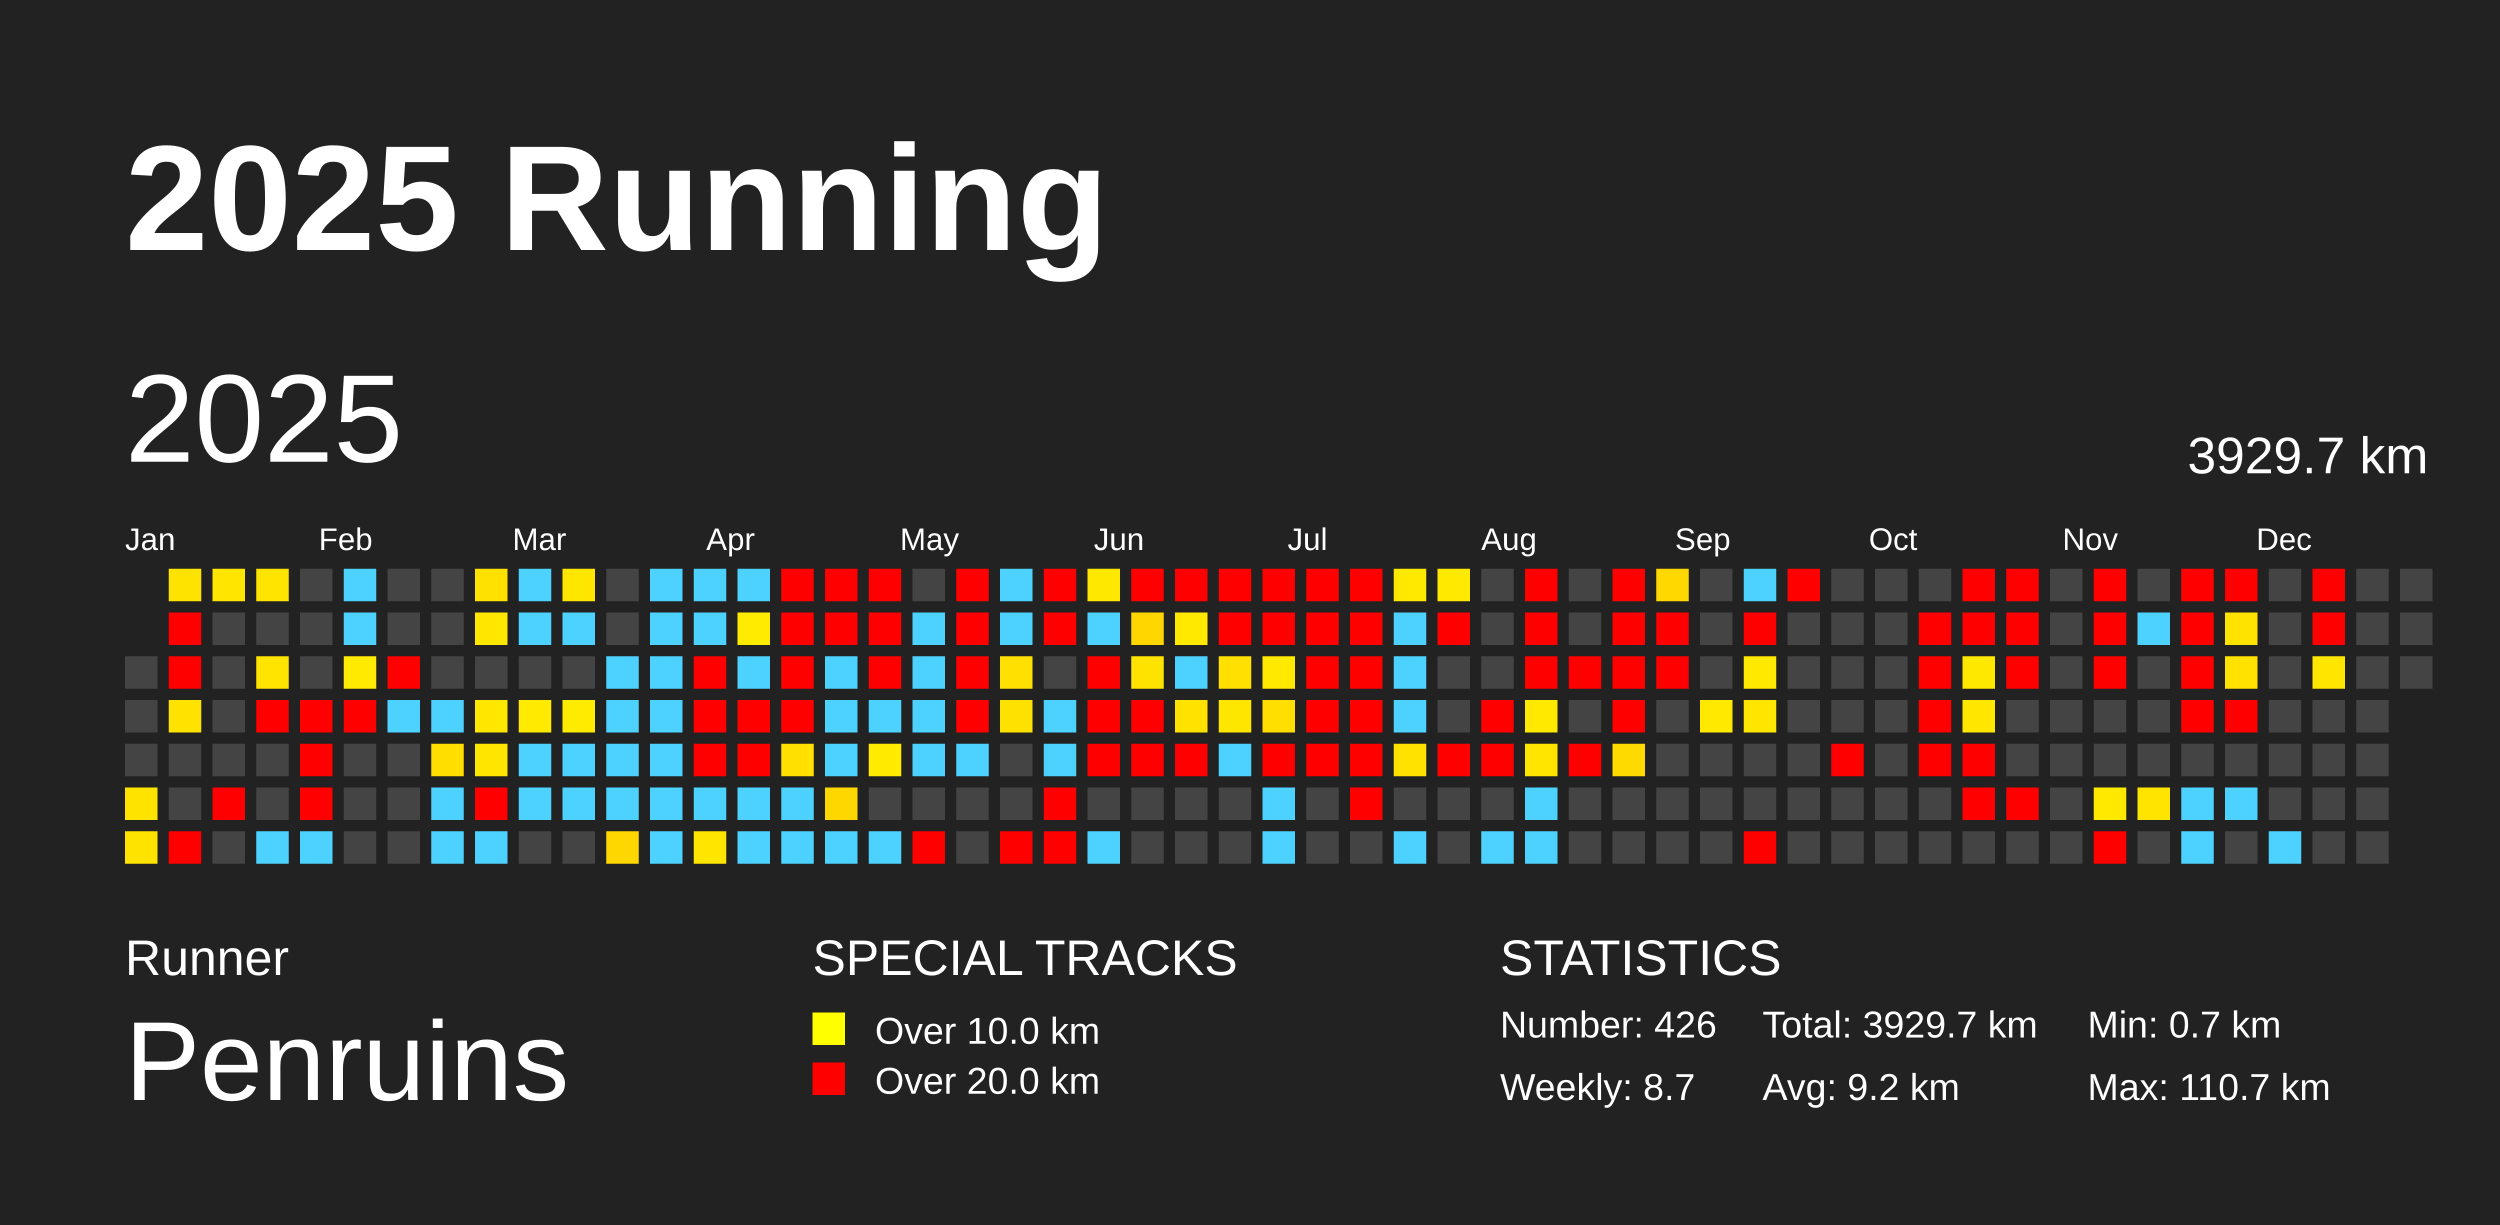
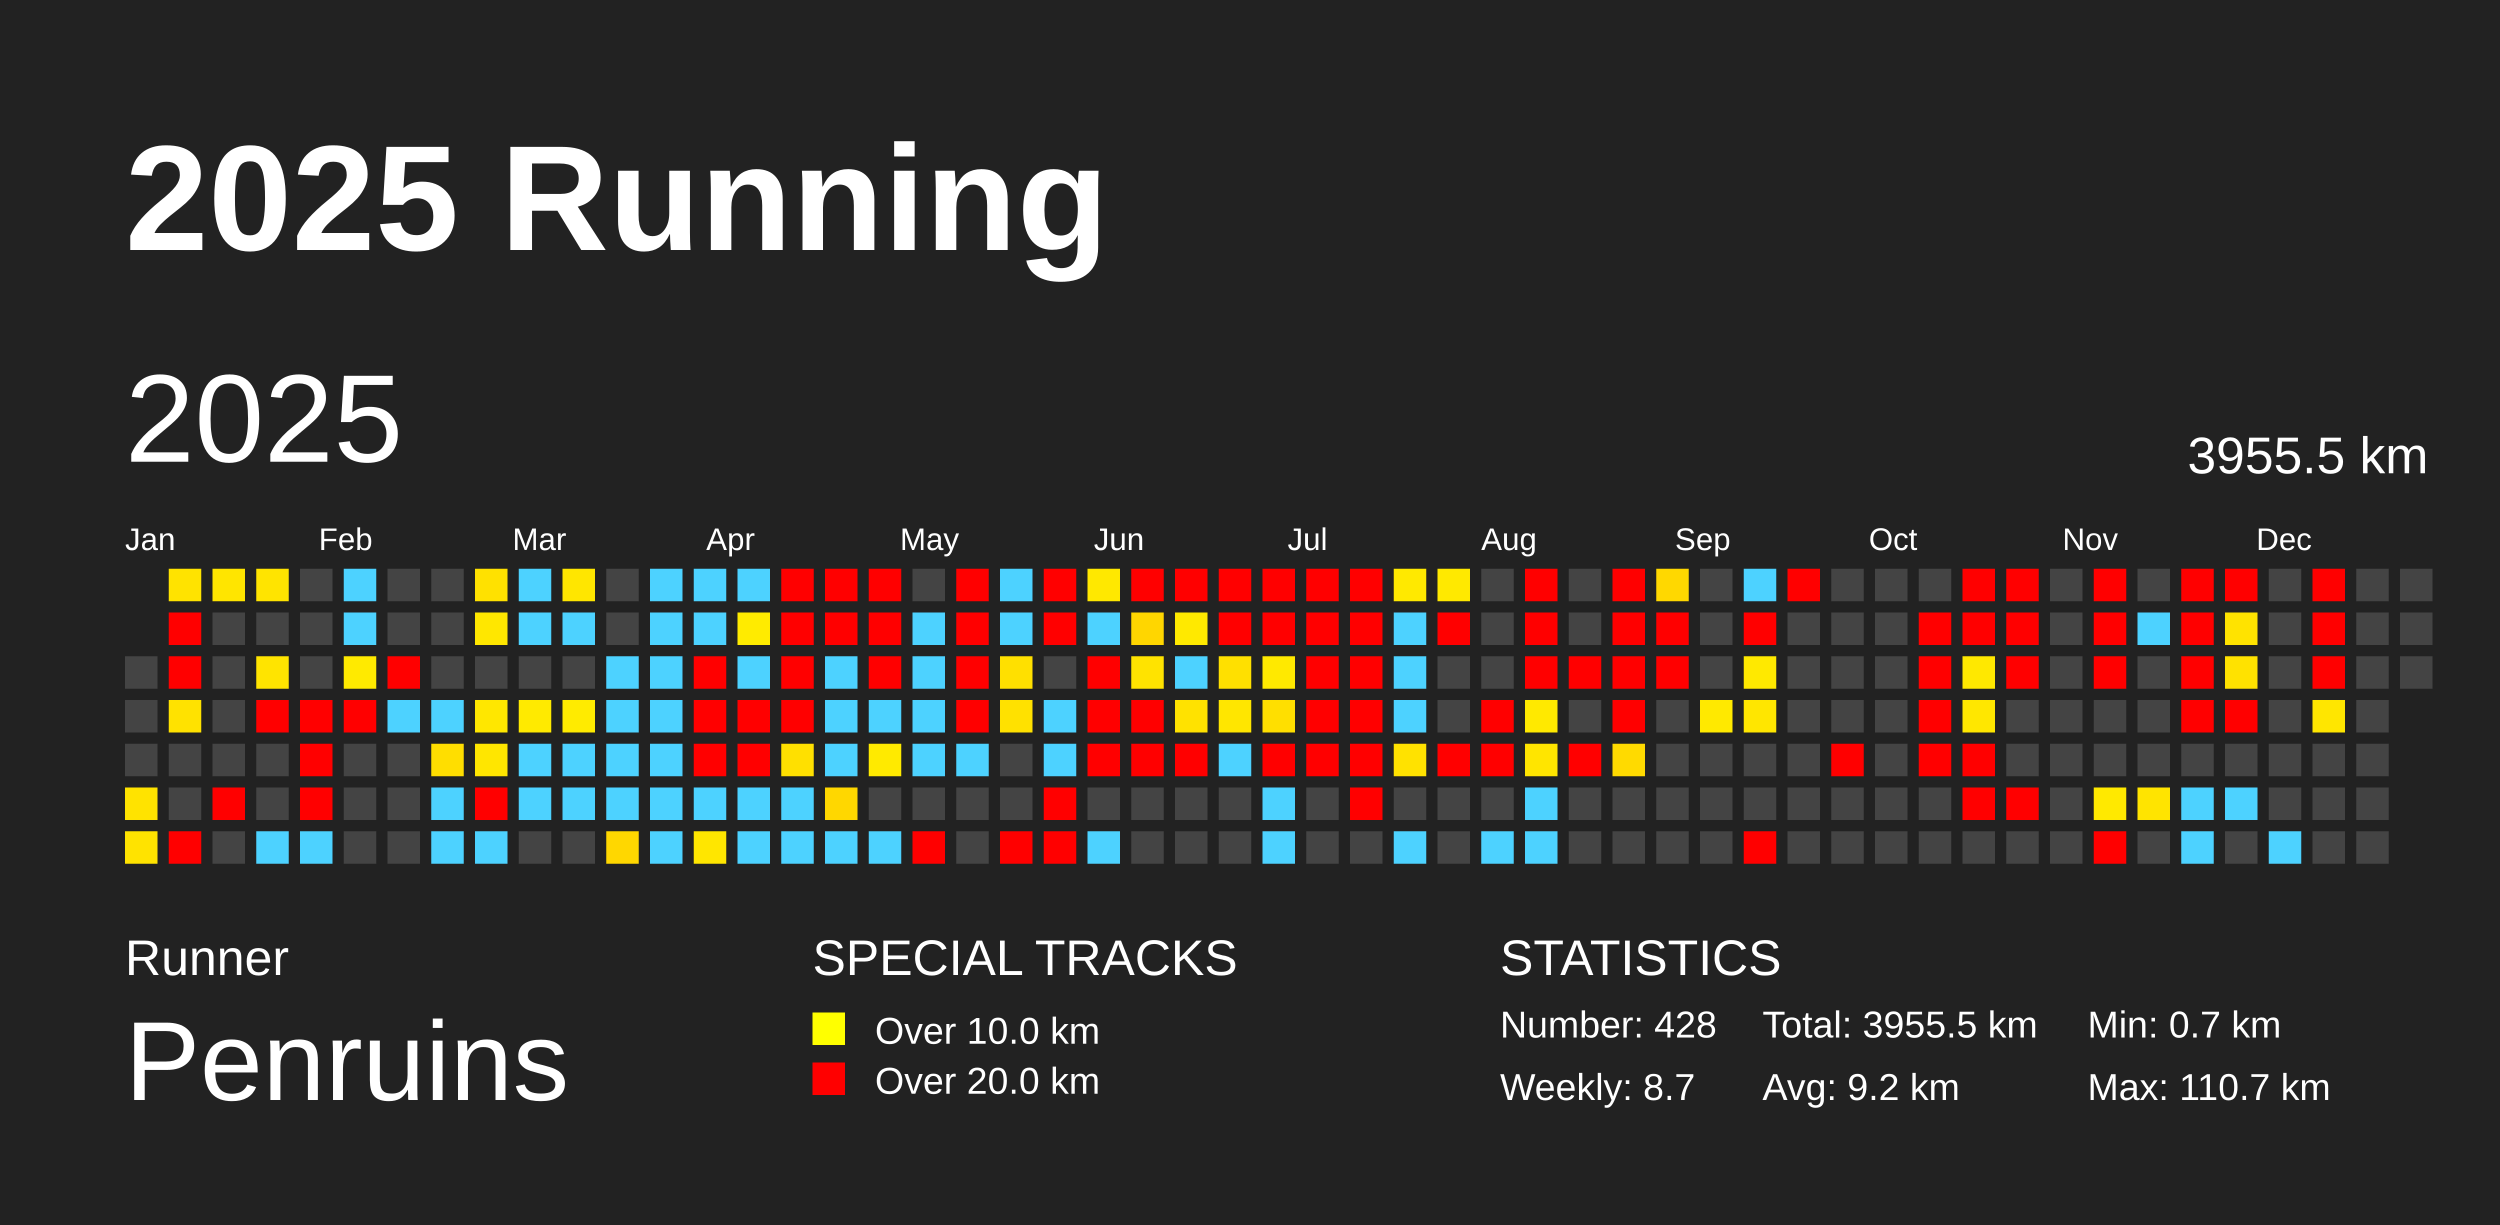
<svg xmlns="http://www.w3.org/2000/svg" baseProfile="full" height="98mm" version="1.1" viewBox="0,0,200,98" width="200mm">
  <defs />
  <rect fill="#222222" height="98" width="200" x="0" y="0" />
  <text fill="#FFFFFF" style="font-size:12px; font-family:Arial; font-weight:bold;" x="10" y="20">2025 Running</text>
  <text fill="#FFFFFF" style="font-size:4px; font-family:Arial" x="10" y="78">Runner</text>
  <text fill="#FFFFFF" style="font-size:9px; font-family:Arial" x="10" y="88">Penruins</text>
  <text fill="#FFFFFF" style="font-size:4px; font-family:Arial" x="65" y="78">SPECIAL TRACKS</text>
  <rect fill="yellow" height="2.6" width="2.6" x="65" y="81" />
  <text fill="#FFFFFF" style="font-size:3px; font-family:Arial" x="70" y="83.5">Over 10.0 km</text>
  <rect fill="red" height="2.6" width="2.6" x="65" y="85" />
  <text fill="#FFFFFF" style="font-size:3px; font-family:Arial" x="70" y="87.5">Over 20.0 km</text>
  <text fill="#FFFFFF" style="font-size:4px; font-family:Arial" x="120" y="78">STATISTICS</text>
-   <text fill="#FFFFFF" style="font-size:3px; font-family:Arial" x="120" y="83">Number: 426</text>
+   <text fill="#FFFFFF" style="font-size:3px; font-family:Arial" x="120" y="83">Number: 428</text>
  <text fill="#FFFFFF" style="font-size:3px; font-family:Arial" x="120" y="88">Weekly: 8.7</text>
-   <text fill="#FFFFFF" style="font-size:3px; font-family:Arial" x="141" y="83">Total: 3929.7 km</text>
+   <text fill="#FFFFFF" style="font-size:3px; font-family:Arial" x="141" y="83">Total: 3955.5 km</text>
  <text fill="#FFFFFF" style="font-size:3px; font-family:Arial" x="141" y="88">Avg: 9.2 km</text>
  <text fill="#FFFFFF" style="font-size:3px; font-family:Arial" x="167" y="83">Min: 0.7 km</text>
  <text fill="#FFFFFF" style="font-size:3px; font-family:Arial" x="167" y="88">Max: 110.7 km</text>
  <text dominant-baseline="hanging" fill="#FFFFFF" style="font-size:10.0px; font-family:Arial;" x="10" y="30">2025</text>
-   <text dominant-baseline="hanging" fill="#FFFFFF" style="font-size:4.125px; font-family:Arial;" x="175" y="35">3929.7 km</text>
+   <text dominant-baseline="hanging" fill="#FFFFFF" style="font-size:4.125px; font-family:Arial;" x="175" y="35">3955.5 km</text>
  <text fill="#FFFFFF" style="font-size:2.5px; font-family:Arial" x="10.0" y="44">Jan</text>
  <text fill="#FFFFFF" style="font-size:2.5px; font-family:Arial" x="25.5" y="44">Feb</text>
  <text fill="#FFFFFF" style="font-size:2.5px; font-family:Arial" x="41.0" y="44">Mar</text>
  <text fill="#FFFFFF" style="font-size:2.5px; font-family:Arial" x="56.5" y="44">Apr</text>
  <text fill="#FFFFFF" style="font-size:2.5px; font-family:Arial" x="72.0" y="44">May</text>
  <text fill="#FFFFFF" style="font-size:2.5px; font-family:Arial" x="87.5" y="44">Jun</text>
  <text fill="#FFFFFF" style="font-size:2.5px; font-family:Arial" x="103.0" y="44">Jul</text>
  <text fill="#FFFFFF" style="font-size:2.5px; font-family:Arial" x="118.5" y="44">Aug</text>
  <text fill="#FFFFFF" style="font-size:2.5px; font-family:Arial" x="134.0" y="44">Sep</text>
  <text fill="#FFFFFF" style="font-size:2.5px; font-family:Arial" x="149.5" y="44">Oct</text>
  <text fill="#FFFFFF" style="font-size:2.5px; font-family:Arial" x="165.0" y="44">Nov</text>
  <text fill="#FFFFFF" style="font-size:2.5px; font-family:Arial" x="180.5" y="44">Dec</text>
  <rect fill="#444444" height="2.6" width="2.6" x="10.0" y="52.5" />
  <rect fill="#444444" height="2.6" width="2.6" x="10.0" y="56.0" />
  <rect fill="#444444" height="2.6" width="2.6" x="10.0" y="59.5" />
  <rect fill="#ffe300" height="2.6" width="2.6" x="10.0" y="63.0" />
  <rect fill="#ffe300" height="2.6" width="2.6" x="10.0" y="66.5" />
  <rect fill="#ffe300" height="2.6" width="2.6" x="13.5" y="45.5" />
  <rect fill="red" height="2.6" width="2.6" x="13.5" y="49.0" />
  <rect fill="red" height="2.6" width="2.6" x="13.5" y="52.5" />
  <rect fill="#ffe200" height="2.6" width="2.6" x="13.5" y="56.0" />
  <rect fill="#444444" height="2.6" width="2.6" x="13.5" y="59.5" />
  <rect fill="#444444" height="2.6" width="2.6" x="13.5" y="63.0" />
  <rect fill="red" height="2.6" width="2.6" x="13.5" y="66.5" />
  <rect fill="#ffe500" height="2.6" width="2.6" x="17.0" y="45.5" />
  <rect fill="#444444" height="2.6" width="2.6" x="17.0" y="49.0" />
  <rect fill="#444444" height="2.6" width="2.6" x="17.0" y="52.5" />
  <rect fill="#444444" height="2.6" width="2.6" x="17.0" y="56.0" />
  <rect fill="#444444" height="2.6" width="2.6" x="17.0" y="59.5" />
  <rect fill="red" height="2.6" width="2.6" x="17.0" y="63.0" />
  <rect fill="#444444" height="2.6" width="2.6" x="17.0" y="66.5" />
  <rect fill="#ffe400" height="2.6" width="2.6" x="20.5" y="45.5" />
  <rect fill="#444444" height="2.6" width="2.6" x="20.5" y="49.0" />
  <rect fill="#ffe400" height="2.6" width="2.6" x="20.5" y="52.5" />
  <rect fill="red" height="2.6" width="2.6" x="20.5" y="56.0" />
  <rect fill="#444444" height="2.6" width="2.6" x="20.5" y="59.5" />
  <rect fill="#444444" height="2.6" width="2.6" x="20.5" y="63.0" />
  <rect fill="#4dd2ff" height="2.6" width="2.6" x="20.5" y="66.5" />
  <rect fill="#444444" height="2.6" width="2.6" x="24.0" y="45.5" />
  <rect fill="#444444" height="2.6" width="2.6" x="24.0" y="49.0" />
  <rect fill="#444444" height="2.6" width="2.6" x="24.0" y="52.5" />
  <rect fill="red" height="2.6" width="2.6" x="24.0" y="56.0" />
  <rect fill="red" height="2.6" width="2.6" x="24.0" y="59.5" />
  <rect fill="red" height="2.6" width="2.6" x="24.0" y="63.0" />
  <rect fill="#4dd2ff" height="2.6" width="2.6" x="24.0" y="66.5" />
  <rect fill="#4dd2ff" height="2.6" width="2.6" x="27.5" y="45.5" />
  <rect fill="#4dd2ff" height="2.6" width="2.6" x="27.5" y="49.0" />
  <rect fill="#ffea00" height="2.6" width="2.6" x="27.5" y="52.5" />
  <rect fill="red" height="2.6" width="2.6" x="27.5" y="56.0" />
  <rect fill="#444444" height="2.6" width="2.6" x="27.5" y="59.5" />
  <rect fill="#444444" height="2.6" width="2.6" x="27.5" y="63.0" />
  <rect fill="#444444" height="2.6" width="2.6" x="27.5" y="66.5" />
  <rect fill="#444444" height="2.6" width="2.6" x="31.0" y="45.5" />
  <rect fill="#444444" height="2.6" width="2.6" x="31.0" y="49.0" />
  <rect fill="red" height="2.6" width="2.6" x="31.0" y="52.5" />
  <rect fill="#4dd2ff" height="2.6" width="2.6" x="31.0" y="56.0" />
  <rect fill="#444444" height="2.6" width="2.6" x="31.0" y="59.5" />
  <rect fill="#444444" height="2.6" width="2.6" x="31.0" y="63.0" />
  <rect fill="#444444" height="2.6" width="2.6" x="31.0" y="66.5" />
  <rect fill="#444444" height="2.6" width="2.6" x="34.5" y="45.5" />
  <rect fill="#444444" height="2.6" width="2.6" x="34.5" y="49.0" />
  <rect fill="#444444" height="2.6" width="2.6" x="34.5" y="52.5" />
  <rect fill="#4dd2ff" height="2.6" width="2.6" x="34.5" y="56.0" />
  <rect fill="#ffde00" height="2.6" width="2.6" x="34.5" y="59.5" />
  <rect fill="#4dd2ff" height="2.6" width="2.6" x="34.5" y="63.0" />
  <rect fill="#4dd2ff" height="2.6" width="2.6" x="34.5" y="66.5" />
  <rect fill="#ffe100" height="2.6" width="2.6" x="38.0" y="45.5" />
  <rect fill="#ffe700" height="2.6" width="2.6" x="38.0" y="49.0" />
  <rect fill="#444444" height="2.6" width="2.6" x="38.0" y="52.5" />
  <rect fill="#ffe700" height="2.6" width="2.6" x="38.0" y="56.0" />
  <rect fill="#ffe600" height="2.6" width="2.6" x="38.0" y="59.5" />
  <rect fill="red" height="2.6" width="2.6" x="38.0" y="63.0" />
  <rect fill="#4dd2ff" height="2.6" width="2.6" x="38.0" y="66.5" />
  <rect fill="#4dd2ff" height="2.6" width="2.6" x="41.5" y="45.5" />
  <rect fill="#4dd2ff" height="2.6" width="2.6" x="41.5" y="49.0" />
  <rect fill="#444444" height="2.6" width="2.6" x="41.5" y="52.5" />
  <rect fill="#ffea00" height="2.6" width="2.6" x="41.5" y="56.0" />
  <rect fill="#4dd2ff" height="2.6" width="2.6" x="41.5" y="59.5" />
  <rect fill="#4dd2ff" height="2.6" width="2.6" x="41.5" y="63.0" />
  <rect fill="#444444" height="2.6" width="2.6" x="41.5" y="66.5" />
  <rect fill="#ffe600" height="2.6" width="2.6" x="45.0" y="45.5" />
  <rect fill="#4dd2ff" height="2.6" width="2.6" x="45.0" y="49.0" />
  <rect fill="#444444" height="2.6" width="2.6" x="45.0" y="52.5" />
  <rect fill="#ffeb00" height="2.6" width="2.6" x="45.0" y="56.0" />
  <rect fill="#4dd2ff" height="2.6" width="2.6" x="45.0" y="59.5" />
  <rect fill="#4dd2ff" height="2.6" width="2.6" x="45.0" y="63.0" />
  <rect fill="#444444" height="2.6" width="2.6" x="45.0" y="66.5" />
  <rect fill="#444444" height="2.6" width="2.6" x="48.5" y="45.5" />
  <rect fill="#444444" height="2.6" width="2.6" x="48.5" y="49.0" />
  <rect fill="#4dd2ff" height="2.6" width="2.6" x="48.5" y="52.5" />
  <rect fill="#4dd2ff" height="2.6" width="2.6" x="48.5" y="56.0" />
  <rect fill="#4dd2ff" height="2.6" width="2.6" x="48.5" y="59.5" />
  <rect fill="#4dd2ff" height="2.6" width="2.6" x="48.5" y="63.0" />
  <rect fill="#ffd700" height="2.6" width="2.6" x="48.5" y="66.5" />
  <rect fill="#4dd2ff" height="2.6" width="2.6" x="52.0" y="45.5" />
  <rect fill="#4dd2ff" height="2.6" width="2.6" x="52.0" y="49.0" />
  <rect fill="#4dd2ff" height="2.6" width="2.6" x="52.0" y="52.5" />
  <rect fill="#4dd2ff" height="2.6" width="2.6" x="52.0" y="56.0" />
  <rect fill="#4dd2ff" height="2.6" width="2.6" x="52.0" y="59.5" />
  <rect fill="#4dd2ff" height="2.6" width="2.6" x="52.0" y="63.0" />
  <rect fill="#4dd2ff" height="2.6" width="2.6" x="52.0" y="66.5" />
  <rect fill="#4dd2ff" height="2.6" width="2.6" x="55.5" y="45.5" />
  <rect fill="#4dd2ff" height="2.6" width="2.6" x="55.5" y="49.0" />
  <rect fill="red" height="2.6" width="2.6" x="55.5" y="52.5" />
  <rect fill="red" height="2.6" width="2.6" x="55.5" y="56.0" />
  <rect fill="red" height="2.6" width="2.6" x="55.5" y="59.5" />
  <rect fill="#4dd2ff" height="2.6" width="2.6" x="55.5" y="63.0" />
  <rect fill="#ffe600" height="2.6" width="2.6" x="55.5" y="66.5" />
  <rect fill="#4dd2ff" height="2.6" width="2.6" x="59.0" y="45.5" />
  <rect fill="#ffeb00" height="2.6" width="2.6" x="59.0" y="49.0" />
  <rect fill="#4dd2ff" height="2.6" width="2.6" x="59.0" y="52.5" />
  <rect fill="red" height="2.6" width="2.6" x="59.0" y="56.0" />
  <rect fill="red" height="2.6" width="2.6" x="59.0" y="59.5" />
  <rect fill="#4dd2ff" height="2.6" width="2.6" x="59.0" y="63.0" />
  <rect fill="#4dd2ff" height="2.6" width="2.6" x="59.0" y="66.5" />
  <rect fill="red" height="2.6" width="2.6" x="62.5" y="45.5" />
  <rect fill="red" height="2.6" width="2.6" x="62.5" y="49.0" />
  <rect fill="red" height="2.6" width="2.6" x="62.5" y="52.5" />
  <rect fill="red" height="2.6" width="2.6" x="62.5" y="56.0" />
  <rect fill="#ffe000" height="2.6" width="2.6" x="62.5" y="59.5" />
  <rect fill="#4dd2ff" height="2.6" width="2.6" x="62.5" y="63.0" />
  <rect fill="#4dd2ff" height="2.6" width="2.6" x="62.5" y="66.5" />
  <rect fill="red" height="2.6" width="2.6" x="66.0" y="45.5" />
  <rect fill="red" height="2.6" width="2.6" x="66.0" y="49.0" />
  <rect fill="#4dd2ff" height="2.6" width="2.6" x="66.0" y="52.5" />
  <rect fill="#4dd2ff" height="2.6" width="2.6" x="66.0" y="56.0" />
  <rect fill="#4dd2ff" height="2.6" width="2.6" x="66.0" y="59.5" />
  <rect fill="#ffd700" height="2.6" width="2.6" x="66.0" y="63.0" />
  <rect fill="#4dd2ff" height="2.6" width="2.6" x="66.0" y="66.5" />
  <rect fill="red" height="2.6" width="2.6" x="69.5" y="45.5" />
  <rect fill="red" height="2.6" width="2.6" x="69.5" y="49.0" />
  <rect fill="red" height="2.6" width="2.6" x="69.5" y="52.5" />
  <rect fill="#4dd2ff" height="2.6" width="2.6" x="69.5" y="56.0" />
  <rect fill="#ffea00" height="2.6" width="2.6" x="69.5" y="59.5" />
  <rect fill="#444444" height="2.6" width="2.6" x="69.5" y="63.0" />
  <rect fill="#4dd2ff" height="2.6" width="2.6" x="69.5" y="66.5" />
  <rect fill="#444444" height="2.6" width="2.6" x="73.0" y="45.5" />
  <rect fill="#4dd2ff" height="2.6" width="2.6" x="73.0" y="49.0" />
  <rect fill="#4dd2ff" height="2.6" width="2.6" x="73.0" y="52.5" />
  <rect fill="#4dd2ff" height="2.6" width="2.6" x="73.0" y="56.0" />
  <rect fill="#4dd2ff" height="2.6" width="2.6" x="73.0" y="59.5" />
  <rect fill="#444444" height="2.6" width="2.6" x="73.0" y="63.0" />
  <rect fill="red" height="2.6" width="2.6" x="73.0" y="66.5" />
  <rect fill="red" height="2.6" width="2.6" x="76.5" y="45.5" />
  <rect fill="red" height="2.6" width="2.6" x="76.5" y="49.0" />
  <rect fill="red" height="2.6" width="2.6" x="76.5" y="52.5" />
  <rect fill="red" height="2.6" width="2.6" x="76.5" y="56.0" />
  <rect fill="#4dd2ff" height="2.6" width="2.6" x="76.5" y="59.5" />
  <rect fill="#444444" height="2.6" width="2.6" x="76.5" y="63.0" />
  <rect fill="#444444" height="2.6" width="2.6" x="76.5" y="66.5" />
  <rect fill="#4dd2ff" height="2.6" width="2.6" x="80.0" y="45.5" />
  <rect fill="#4dd2ff" height="2.6" width="2.6" x="80.0" y="49.0" />
  <rect fill="#ffe000" height="2.6" width="2.6" x="80.0" y="52.5" />
  <rect fill="#ffe100" height="2.6" width="2.6" x="80.0" y="56.0" />
  <rect fill="#444444" height="2.6" width="2.6" x="80.0" y="59.5" />
  <rect fill="#444444" height="2.6" width="2.6" x="80.0" y="63.0" />
  <rect fill="red" height="2.6" width="2.6" x="80.0" y="66.5" />
  <rect fill="red" height="2.6" width="2.6" x="83.5" y="45.5" />
  <rect fill="red" height="2.6" width="2.6" x="83.5" y="49.0" />
  <rect fill="#444444" height="2.6" width="2.6" x="83.5" y="52.5" />
  <rect fill="#4dd2ff" height="2.6" width="2.6" x="83.5" y="56.0" />
  <rect fill="#4dd2ff" height="2.6" width="2.6" x="83.5" y="59.5" />
  <rect fill="red" height="2.6" width="2.6" x="83.5" y="63.0" />
  <rect fill="red" height="2.6" width="2.6" x="83.5" y="66.5" />
  <rect fill="#ffe800" height="2.6" width="2.6" x="87.0" y="45.5" />
  <rect fill="#4dd2ff" height="2.6" width="2.6" x="87.0" y="49.0" />
  <rect fill="red" height="2.6" width="2.6" x="87.0" y="52.5" />
  <rect fill="red" height="2.6" width="2.6" x="87.0" y="56.0" />
  <rect fill="red" height="2.6" width="2.6" x="87.0" y="59.5" />
  <rect fill="#444444" height="2.6" width="2.6" x="87.0" y="63.0" />
  <rect fill="#4dd2ff" height="2.6" width="2.6" x="87.0" y="66.5" />
  <rect fill="red" height="2.6" width="2.6" x="90.5" y="45.5" />
  <rect fill="#ffd600" height="2.6" width="2.6" x="90.5" y="49.0" />
  <rect fill="#ffe300" height="2.6" width="2.6" x="90.5" y="52.5" />
  <rect fill="red" height="2.6" width="2.6" x="90.5" y="56.0" />
  <rect fill="red" height="2.6" width="2.6" x="90.5" y="59.5" />
  <rect fill="#444444" height="2.6" width="2.6" x="90.5" y="63.0" />
  <rect fill="#444444" height="2.6" width="2.6" x="90.5" y="66.5" />
  <rect fill="red" height="2.6" width="2.6" x="94.0" y="45.5" />
  <rect fill="#ffe900" height="2.6" width="2.6" x="94.0" y="49.0" />
  <rect fill="#4dd2ff" height="2.6" width="2.6" x="94.0" y="52.5" />
  <rect fill="#ffe200" height="2.6" width="2.6" x="94.0" y="56.0" />
  <rect fill="red" height="2.6" width="2.6" x="94.0" y="59.5" />
  <rect fill="#444444" height="2.6" width="2.6" x="94.0" y="63.0" />
  <rect fill="#444444" height="2.6" width="2.6" x="94.0" y="66.5" />
  <rect fill="red" height="2.6" width="2.6" x="97.5" y="45.5" />
  <rect fill="red" height="2.6" width="2.6" x="97.5" y="49.0" />
  <rect fill="#ffe000" height="2.6" width="2.6" x="97.5" y="52.5" />
  <rect fill="#ffe600" height="2.6" width="2.6" x="97.5" y="56.0" />
  <rect fill="#4dd2ff" height="2.6" width="2.6" x="97.5" y="59.5" />
  <rect fill="#444444" height="2.6" width="2.6" x="97.5" y="63.0" />
  <rect fill="#444444" height="2.6" width="2.6" x="97.5" y="66.5" />
  <rect fill="red" height="2.6" width="2.6" x="101.0" y="45.5" />
  <rect fill="red" height="2.6" width="2.6" x="101.0" y="49.0" />
  <rect fill="#ffe900" height="2.6" width="2.6" x="101.0" y="52.5" />
  <rect fill="#ffdf00" height="2.6" width="2.6" x="101.0" y="56.0" />
  <rect fill="red" height="2.6" width="2.6" x="101.0" y="59.5" />
  <rect fill="#4dd2ff" height="2.6" width="2.6" x="101.0" y="63.0" />
  <rect fill="#4dd2ff" height="2.6" width="2.6" x="101.0" y="66.5" />
  <rect fill="red" height="2.6" width="2.6" x="104.5" y="45.5" />
  <rect fill="red" height="2.6" width="2.6" x="104.5" y="49.0" />
  <rect fill="red" height="2.6" width="2.6" x="104.5" y="52.5" />
  <rect fill="red" height="2.6" width="2.6" x="104.5" y="56.0" />
  <rect fill="red" height="2.6" width="2.6" x="104.5" y="59.5" />
  <rect fill="#444444" height="2.6" width="2.6" x="104.5" y="63.0" />
  <rect fill="#444444" height="2.6" width="2.6" x="104.5" y="66.5" />
  <rect fill="red" height="2.6" width="2.6" x="108.0" y="45.5" />
  <rect fill="red" height="2.6" width="2.6" x="108.0" y="49.0" />
  <rect fill="red" height="2.6" width="2.6" x="108.0" y="52.5" />
  <rect fill="red" height="2.6" width="2.6" x="108.0" y="56.0" />
  <rect fill="red" height="2.6" width="2.6" x="108.0" y="59.5" />
  <rect fill="red" height="2.6" width="2.6" x="108.0" y="63.0" />
  <rect fill="#444444" height="2.6" width="2.6" x="108.0" y="66.5" />
  <rect fill="#ffe900" height="2.6" width="2.6" x="111.5" y="45.5" />
  <rect fill="#4dd2ff" height="2.6" width="2.6" x="111.5" y="49.0" />
  <rect fill="#4dd2ff" height="2.6" width="2.6" x="111.5" y="52.5" />
  <rect fill="#4dd2ff" height="2.6" width="2.6" x="111.5" y="56.0" />
  <rect fill="#ffe200" height="2.6" width="2.6" x="111.5" y="59.5" />
  <rect fill="#444444" height="2.6" width="2.6" x="111.5" y="63.0" />
  <rect fill="#4dd2ff" height="2.6" width="2.6" x="111.5" y="66.5" />
  <rect fill="#ffe900" height="2.6" width="2.6" x="115.0" y="45.5" />
  <rect fill="red" height="2.6" width="2.6" x="115.0" y="49.0" />
  <rect fill="#444444" height="2.6" width="2.6" x="115.0" y="52.5" />
  <rect fill="#444444" height="2.6" width="2.6" x="115.0" y="56.0" />
  <rect fill="red" height="2.6" width="2.6" x="115.0" y="59.5" />
  <rect fill="#444444" height="2.6" width="2.6" x="115.0" y="63.0" />
  <rect fill="#444444" height="2.6" width="2.6" x="115.0" y="66.5" />
  <rect fill="#444444" height="2.6" width="2.6" x="118.5" y="45.5" />
  <rect fill="#444444" height="2.6" width="2.6" x="118.5" y="49.0" />
  <rect fill="#444444" height="2.6" width="2.6" x="118.5" y="52.5" />
  <rect fill="red" height="2.6" width="2.6" x="118.5" y="56.0" />
  <rect fill="red" height="2.6" width="2.6" x="118.5" y="59.5" />
  <rect fill="#444444" height="2.6" width="2.6" x="118.5" y="63.0" />
  <rect fill="#4dd2ff" height="2.6" width="2.6" x="118.5" y="66.5" />
  <rect fill="red" height="2.6" width="2.6" x="122.0" y="45.5" />
  <rect fill="red" height="2.6" width="2.6" x="122.0" y="49.0" />
  <rect fill="red" height="2.6" width="2.6" x="122.0" y="52.5" />
  <rect fill="#ffe900" height="2.6" width="2.6" x="122.0" y="56.0" />
  <rect fill="#ffe500" height="2.6" width="2.6" x="122.0" y="59.5" />
  <rect fill="#4dd2ff" height="2.6" width="2.6" x="122.0" y="63.0" />
  <rect fill="#4dd2ff" height="2.6" width="2.6" x="122.0" y="66.5" />
  <rect fill="#444444" height="2.6" width="2.6" x="125.5" y="45.5" />
  <rect fill="#444444" height="2.6" width="2.6" x="125.5" y="49.0" />
  <rect fill="red" height="2.6" width="2.6" x="125.5" y="52.5" />
  <rect fill="#444444" height="2.6" width="2.6" x="125.5" y="56.0" />
  <rect fill="red" height="2.6" width="2.6" x="125.5" y="59.5" />
  <rect fill="#444444" height="2.6" width="2.6" x="125.5" y="63.0" />
  <rect fill="#444444" height="2.6" width="2.6" x="125.5" y="66.5" />
  <rect fill="red" height="2.6" width="2.6" x="129.0" y="45.5" />
  <rect fill="red" height="2.6" width="2.6" x="129.0" y="49.0" />
  <rect fill="red" height="2.6" width="2.6" x="129.0" y="52.5" />
  <rect fill="red" height="2.6" width="2.6" x="129.0" y="56.0" />
  <rect fill="#ffda00" height="2.6" width="2.6" x="129.0" y="59.5" />
  <rect fill="#444444" height="2.6" width="2.6" x="129.0" y="63.0" />
  <rect fill="#444444" height="2.6" width="2.6" x="129.0" y="66.5" />
  <rect fill="#ffd800" height="2.6" width="2.6" x="132.5" y="45.5" />
  <rect fill="red" height="2.6" width="2.6" x="132.5" y="49.0" />
  <rect fill="red" height="2.6" width="2.6" x="132.5" y="52.5" />
  <rect fill="#444444" height="2.6" width="2.6" x="132.5" y="56.0" />
  <rect fill="#444444" height="2.6" width="2.6" x="132.5" y="59.5" />
  <rect fill="#444444" height="2.6" width="2.6" x="132.5" y="63.0" />
  <rect fill="#444444" height="2.6" width="2.6" x="132.5" y="66.5" />
  <rect fill="#444444" height="2.6" width="2.6" x="136.0" y="45.5" />
  <rect fill="#444444" height="2.6" width="2.6" x="136.0" y="49.0" />
  <rect fill="#444444" height="2.6" width="2.6" x="136.0" y="52.5" />
  <rect fill="#ffe900" height="2.6" width="2.6" x="136.0" y="56.0" />
  <rect fill="#444444" height="2.6" width="2.6" x="136.0" y="59.5" />
  <rect fill="#444444" height="2.6" width="2.6" x="136.0" y="63.0" />
  <rect fill="#444444" height="2.6" width="2.6" x="136.0" y="66.5" />
  <rect fill="#4dd2ff" height="2.6" width="2.6" x="139.5" y="45.5" />
  <rect fill="red" height="2.6" width="2.6" x="139.5" y="49.0" />
  <rect fill="#ffe900" height="2.6" width="2.6" x="139.5" y="52.5" />
  <rect fill="#ffe600" height="2.6" width="2.6" x="139.5" y="56.0" />
  <rect fill="#444444" height="2.6" width="2.6" x="139.5" y="59.5" />
  <rect fill="#444444" height="2.6" width="2.6" x="139.5" y="63.0" />
  <rect fill="red" height="2.6" width="2.6" x="139.5" y="66.5" />
  <rect fill="red" height="2.6" width="2.6" x="143.0" y="45.5" />
  <rect fill="#444444" height="2.6" width="2.6" x="143.0" y="49.0" />
  <rect fill="#444444" height="2.6" width="2.6" x="143.0" y="52.5" />
  <rect fill="#444444" height="2.6" width="2.6" x="143.0" y="56.0" />
  <rect fill="#444444" height="2.6" width="2.6" x="143.0" y="59.5" />
  <rect fill="#444444" height="2.6" width="2.6" x="143.0" y="63.0" />
  <rect fill="#444444" height="2.6" width="2.6" x="143.0" y="66.5" />
  <rect fill="#444444" height="2.6" width="2.6" x="146.5" y="45.5" />
  <rect fill="#444444" height="2.6" width="2.6" x="146.5" y="49.0" />
  <rect fill="#444444" height="2.6" width="2.6" x="146.5" y="52.5" />
  <rect fill="#444444" height="2.6" width="2.6" x="146.5" y="56.0" />
  <rect fill="red" height="2.6" width="2.6" x="146.5" y="59.5" />
  <rect fill="#444444" height="2.6" width="2.6" x="146.5" y="63.0" />
  <rect fill="#444444" height="2.6" width="2.6" x="146.5" y="66.5" />
  <rect fill="#444444" height="2.6" width="2.6" x="150.0" y="45.5" />
  <rect fill="#444444" height="2.6" width="2.6" x="150.0" y="49.0" />
  <rect fill="#444444" height="2.6" width="2.6" x="150.0" y="52.5" />
  <rect fill="#444444" height="2.6" width="2.6" x="150.0" y="56.0" />
  <rect fill="#444444" height="2.6" width="2.6" x="150.0" y="59.5" />
  <rect fill="#444444" height="2.6" width="2.6" x="150.0" y="63.0" />
  <rect fill="#444444" height="2.6" width="2.6" x="150.0" y="66.5" />
  <rect fill="#444444" height="2.6" width="2.6" x="153.5" y="45.5" />
  <rect fill="red" height="2.6" width="2.6" x="153.5" y="49.0" />
  <rect fill="red" height="2.6" width="2.6" x="153.5" y="52.5" />
  <rect fill="red" height="2.6" width="2.6" x="153.5" y="56.0" />
  <rect fill="red" height="2.6" width="2.6" x="153.5" y="59.5" />
  <rect fill="#444444" height="2.6" width="2.6" x="153.5" y="63.0" />
  <rect fill="#444444" height="2.6" width="2.6" x="153.5" y="66.5" />
  <rect fill="red" height="2.6" width="2.6" x="157.0" y="45.5" />
  <rect fill="red" height="2.6" width="2.6" x="157.0" y="49.0" />
  <rect fill="#ffe800" height="2.6" width="2.6" x="157.0" y="52.5" />
  <rect fill="#ffe700" height="2.6" width="2.6" x="157.0" y="56.0" />
  <rect fill="red" height="2.6" width="2.6" x="157.0" y="59.5" />
  <rect fill="red" height="2.6" width="2.6" x="157.0" y="63.0" />
  <rect fill="#444444" height="2.6" width="2.6" x="157.0" y="66.5" />
  <rect fill="red" height="2.6" width="2.6" x="160.5" y="45.5" />
  <rect fill="red" height="2.6" width="2.6" x="160.5" y="49.0" />
  <rect fill="red" height="2.6" width="2.6" x="160.5" y="52.5" />
  <rect fill="#444444" height="2.6" width="2.6" x="160.5" y="56.0" />
  <rect fill="#444444" height="2.6" width="2.6" x="160.5" y="59.5" />
  <rect fill="red" height="2.6" width="2.6" x="160.5" y="63.0" />
  <rect fill="#444444" height="2.6" width="2.6" x="160.5" y="66.5" />
  <rect fill="#444444" height="2.6" width="2.6" x="164.0" y="45.5" />
  <rect fill="#444444" height="2.6" width="2.6" x="164.0" y="49.0" />
  <rect fill="#444444" height="2.6" width="2.6" x="164.0" y="52.5" />
  <rect fill="#444444" height="2.6" width="2.6" x="164.0" y="56.0" />
  <rect fill="#444444" height="2.6" width="2.6" x="164.0" y="59.5" />
  <rect fill="#444444" height="2.6" width="2.6" x="164.0" y="63.0" />
  <rect fill="#444444" height="2.6" width="2.6" x="164.0" y="66.5" />
  <rect fill="red" height="2.6" width="2.6" x="167.5" y="45.5" />
  <rect fill="red" height="2.6" width="2.6" x="167.5" y="49.0" />
  <rect fill="red" height="2.6" width="2.6" x="167.5" y="52.5" />
  <rect fill="#444444" height="2.6" width="2.6" x="167.5" y="56.0" />
  <rect fill="#444444" height="2.6" width="2.6" x="167.5" y="59.5" />
  <rect fill="#ffe900" height="2.6" width="2.6" x="167.5" y="63.0" />
  <rect fill="red" height="2.6" width="2.6" x="167.5" y="66.5" />
  <rect fill="#444444" height="2.6" width="2.6" x="171.0" y="45.5" />
  <rect fill="#4dd2ff" height="2.6" width="2.6" x="171.0" y="49.0" />
  <rect fill="#444444" height="2.6" width="2.6" x="171.0" y="52.5" />
  <rect fill="#444444" height="2.6" width="2.6" x="171.0" y="56.0" />
  <rect fill="#444444" height="2.6" width="2.6" x="171.0" y="59.5" />
  <rect fill="#ffe400" height="2.6" width="2.6" x="171.0" y="63.0" />
  <rect fill="#444444" height="2.6" width="2.6" x="171.0" y="66.5" />
  <rect fill="red" height="2.6" width="2.6" x="174.5" y="45.5" />
  <rect fill="red" height="2.6" width="2.6" x="174.5" y="49.0" />
  <rect fill="red" height="2.6" width="2.6" x="174.5" y="52.5" />
  <rect fill="red" height="2.6" width="2.6" x="174.5" y="56.0" />
  <rect fill="#444444" height="2.6" width="2.6" x="174.5" y="59.5" />
  <rect fill="#4dd2ff" height="2.6" width="2.6" x="174.5" y="63.0" />
  <rect fill="#4dd2ff" height="2.6" width="2.6" x="174.5" y="66.5" />
  <rect fill="red" height="2.6" width="2.6" x="178.0" y="45.5" />
  <rect fill="#ffe300" height="2.6" width="2.6" x="178.0" y="49.0" />
  <rect fill="#ffe200" height="2.6" width="2.6" x="178.0" y="52.5" />
  <rect fill="red" height="2.6" width="2.6" x="178.0" y="56.0" />
  <rect fill="#444444" height="2.6" width="2.6" x="178.0" y="59.5" />
  <rect fill="#4dd2ff" height="2.6" width="2.6" x="178.0" y="63.0" />
  <rect fill="#444444" height="2.6" width="2.6" x="178.0" y="66.5" />
  <rect fill="#444444" height="2.6" width="2.6" x="181.5" y="45.5" />
  <rect fill="#444444" height="2.6" width="2.6" x="181.5" y="49.0" />
  <rect fill="#444444" height="2.6" width="2.6" x="181.5" y="52.5" />
  <rect fill="#444444" height="2.6" width="2.6" x="181.5" y="56.0" />
  <rect fill="#444444" height="2.6" width="2.6" x="181.5" y="59.5" />
  <rect fill="#444444" height="2.6" width="2.6" x="181.5" y="63.0" />
  <rect fill="#4dd2ff" height="2.6" width="2.6" x="181.5" y="66.5" />
  <rect fill="red" height="2.6" width="2.6" x="185.0" y="45.5" />
  <rect fill="red" height="2.6" width="2.6" x="185.0" y="49.0" />
-   <rect fill="#ffe600" height="2.6" width="2.6" x="185.0" y="52.5" />
-   <rect fill="#444444" height="2.6" width="2.6" x="185.0" y="56.0" />
+   <rect fill="red" height="2.6" width="2.6" x="185.0" y="52.5" />
+   <rect fill="#ffe600" height="2.6" width="2.6" x="185.0" y="56.0" />
  <rect fill="#444444" height="2.6" width="2.6" x="185.0" y="59.5" />
  <rect fill="#444444" height="2.6" width="2.6" x="185.0" y="63.0" />
  <rect fill="#444444" height="2.6" width="2.6" x="185.0" y="66.5" />
  <rect fill="#444444" height="2.6" width="2.6" x="188.5" y="45.5" />
  <rect fill="#444444" height="2.6" width="2.6" x="188.5" y="49.0" />
  <rect fill="#444444" height="2.6" width="2.6" x="188.5" y="52.5" />
  <rect fill="#444444" height="2.6" width="2.6" x="188.5" y="56.0" />
  <rect fill="#444444" height="2.6" width="2.6" x="188.5" y="59.5" />
  <rect fill="#444444" height="2.6" width="2.6" x="188.5" y="63.0" />
  <rect fill="#444444" height="2.6" width="2.6" x="188.5" y="66.5" />
  <rect fill="#444444" height="2.6" width="2.6" x="192.0" y="45.5" />
  <rect fill="#444444" height="2.6" width="2.6" x="192.0" y="49.0" />
  <rect fill="#444444" height="2.6" width="2.6" x="192.0" y="52.5" />
</svg>
